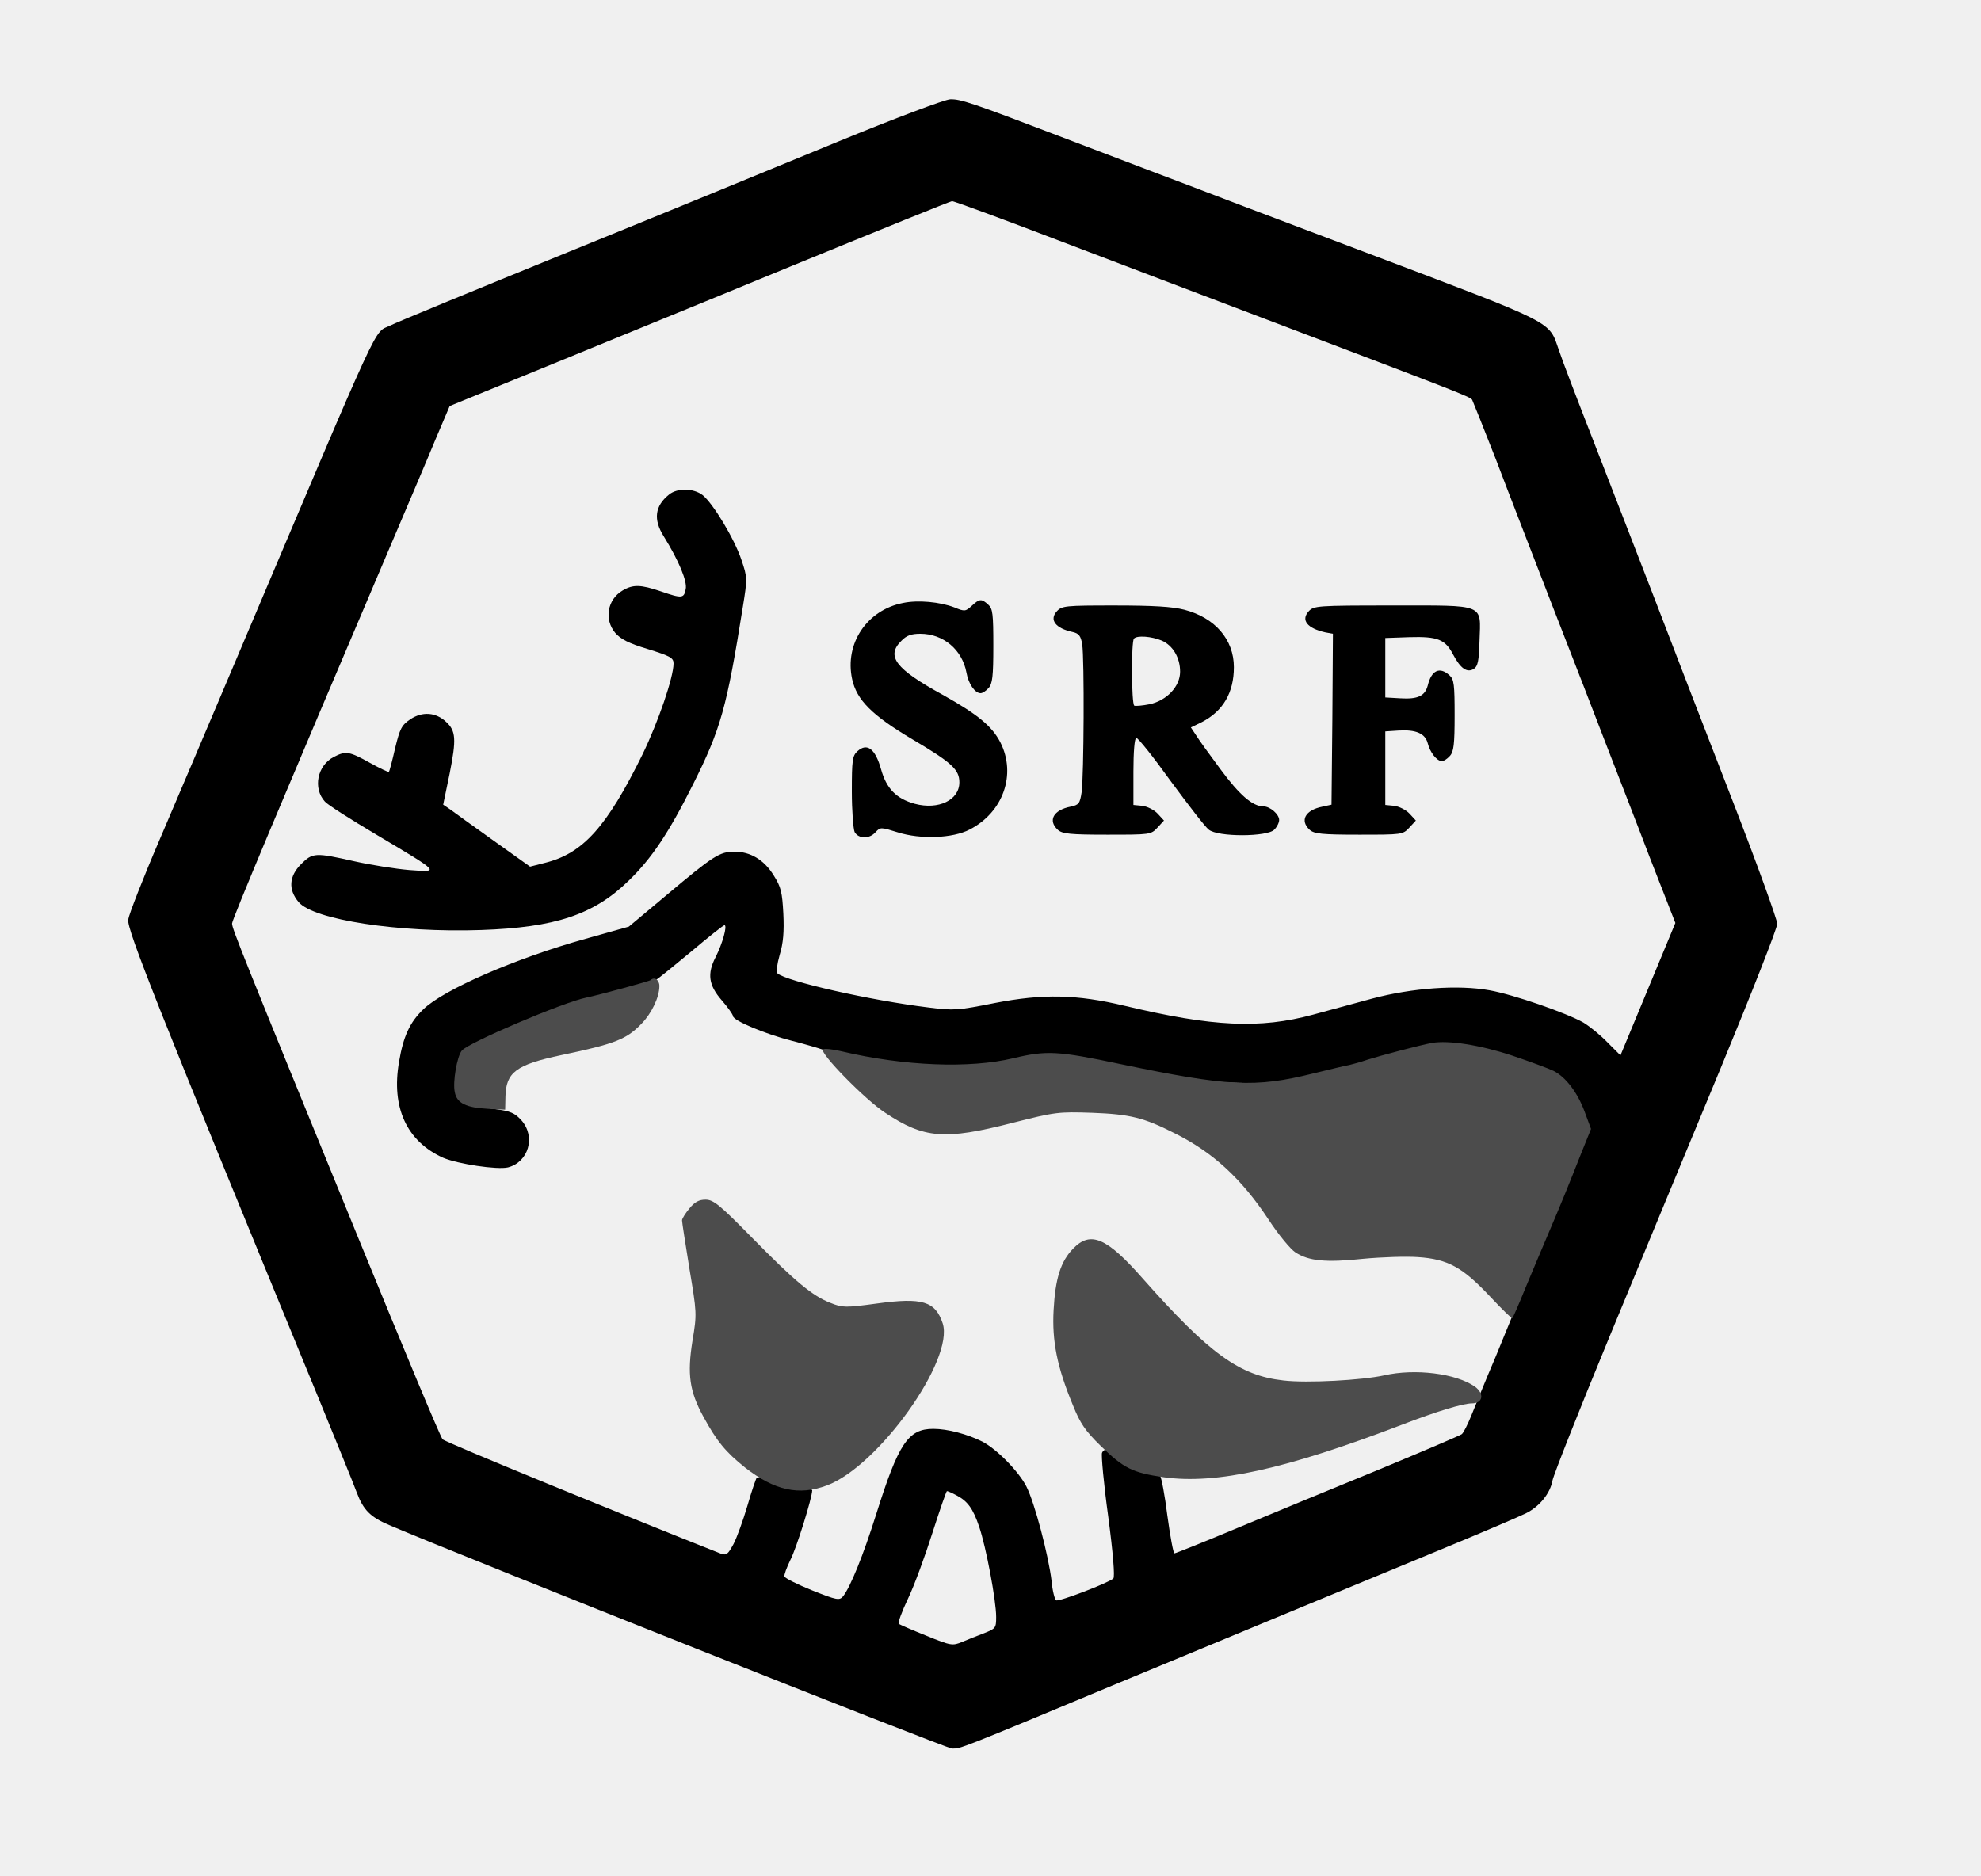
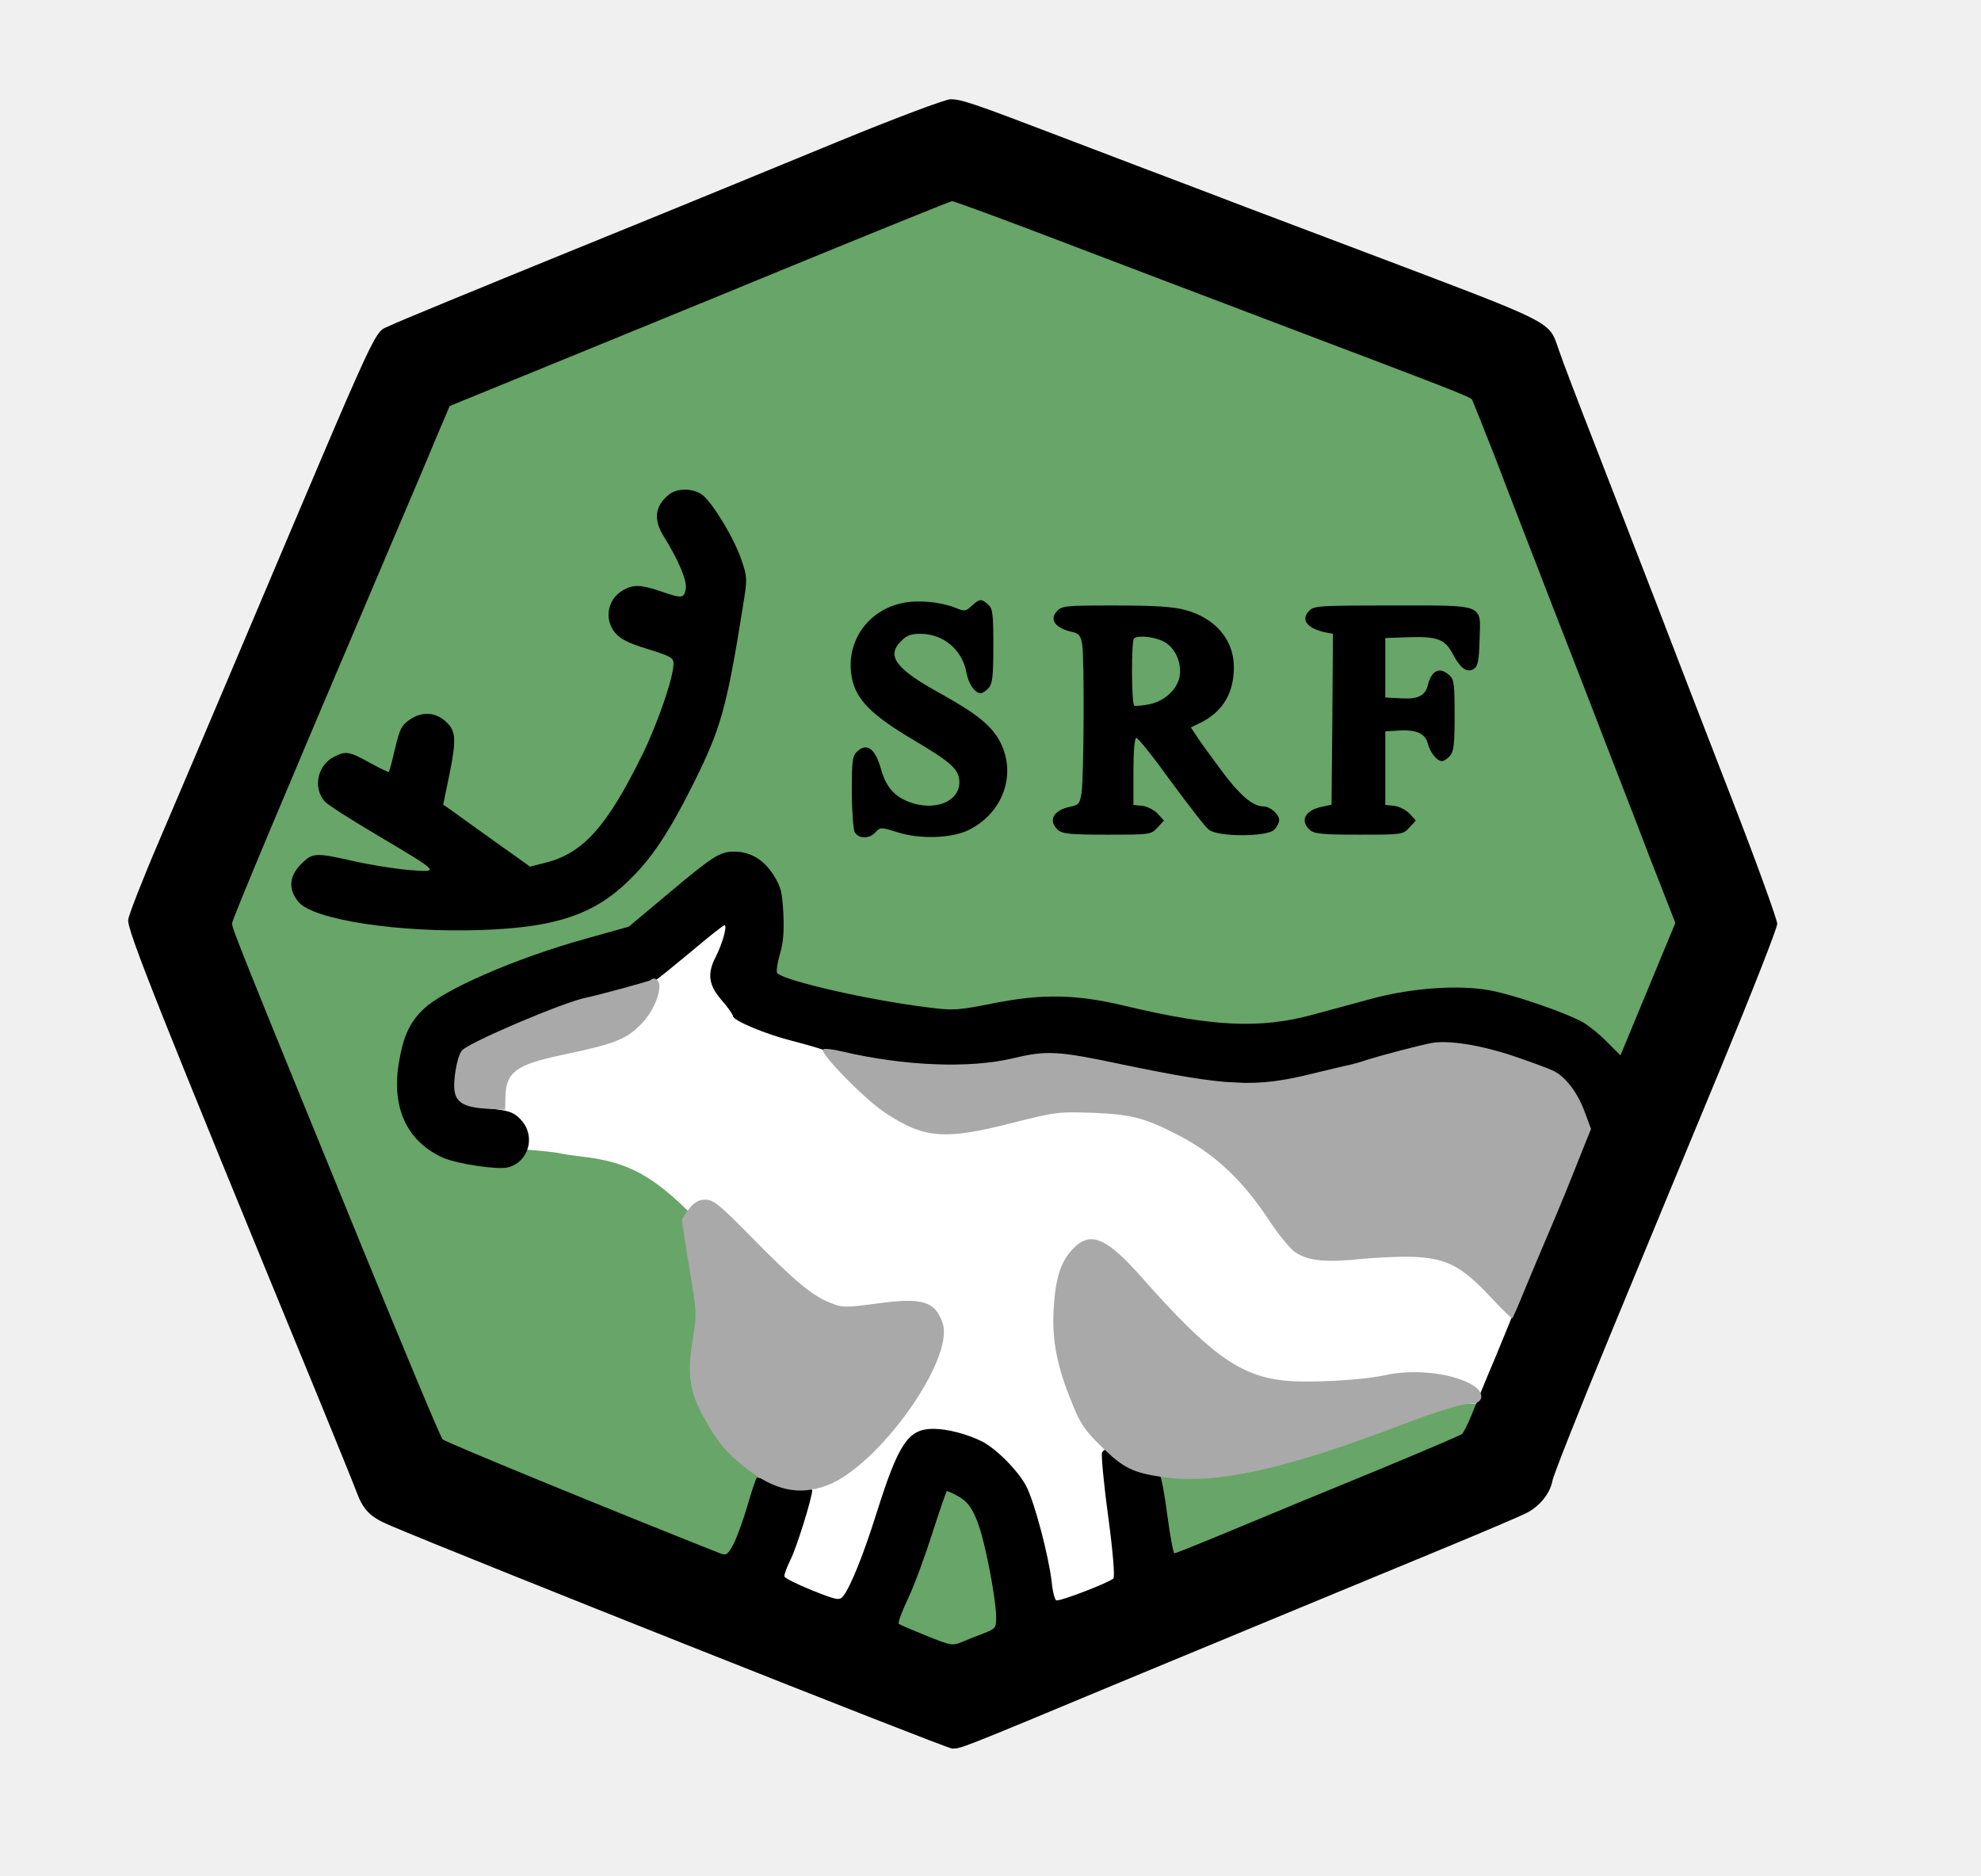
<svg xmlns="http://www.w3.org/2000/svg" version="1.0" width="700pt" height="663pt" viewBox="0 0 700 663" preserveAspectRatio="xMidYMid meet">
-   <g transform="translate(0,663) scale(0.1,-0.1)" fill="#000000" stroke="none">
+   <g transform="translate(0,663) scale(0.1,-0.1)" fill="#68a568" stroke="none">
+     <path d="M3318 6145 c-2 -3 -33 -16 -69 -29 -35 -13 -125 -50 -199 -81 -74 -31 -162 -67 -195 -80 -70 -27 -321 -130 -350 -144 -20 -10 -44 -20 -275 -113 -69 -27 -129 -53 -135 -58 -5 -4 -23 -10 -39 -14 -16 -4 -48 -16 -70 -27 -23 -11 -120 -52 -216 -90 -96 -39 -197 -81 -225 -93 -27 -12 -75 -33 -106 -45 -55 -22 -58 -25 -87 -89 -16 -37 -48 -119 -71 -182 -24 -63 -62 -164 -85 -225 -44 -113 -92 -238 -145 -380 -17 -44 -46 -123 -66 -175 -32 -85 -82 -217 -150 -395 -12 -33 -41 -109 -63 -170 -23 -60 -66 -175 -97 -255 -30 -80 -55 -153 -55 -162 0 -9 9 -38 21 -65 12 -26 29 -70 39 -98 10 -27 43 -115 75 -195 32 -80 67 -172 80 -205 59 -156 109 -284 127 -325 12 -25 29 -67 39 -95 9 -27 37 -102 62 -165 25 -63 77 -198 117 -300 39 -102 88 -228 109 -280 21 -52 48 -123 60 -157 13 -34 31 -69 40 -77 9 -8 95 -45 191 -82 96 -36 194 -74 217 -85 22 -10 112 -46 200 -79 87 -33 172 -67 190 -75 35 -15 285 -115 348 -138 22 -8 103 -41 180 -72 77 -31 174 -69 215 -85 41 -15 149 -58 240 -94 91 -37 173 -69 183 -71 9 -2 21 -7 27 -10 5 -3 36 5 67 18 123 52 411 180 466 208 32 16 62 29 67 29 6 0 34 12 63 26 28 14 81 38 117 54 107 46 387 171 630 280 47 22 128 58 180 81 52 23 142 63 199 89 116 54 116 54 190 218 87 194 273 599 292 636 11 21 28 60 38 85 10 25 58 143 106 261 48 118 123 305 167 415 44 110 93 232 109 271 l29 72 -21 63 c-12 35 -33 98 -49 139 -15 41 -33 91 -39 110 -7 19 -33 91 -57 160 -25 69 -63 175 -84 235 -22 61 -62 173 -90 250 -28 77 -67 185 -86 240 -67 187 -93 260 -149 415 -31 85 -70 196 -87 245 -17 50 -41 113 -53 141 -22 48 -26 52 -97 78 -300 115 -483 187 -525 206 -24 11 -47 20 -53 20 -5 0 -56 18 -112 41 -57 23 -134 54 -173 69 -38 15 -137 53 -220 84 -82 31 -181 70 -220 86 -38 16 -124 50 -190 75 -110 42 -256 98 -379 146 -47 18 -87 24 -98 14z" />
+   </g>
+ Body background
+ <g transform="translate(0,663) scale(0.1,-0.1)" fill="#ffffff" stroke="none">
+     <path d="M2540 3443 c-8 -3 -49 -22 -90 -41 -41 -19 -81 -36 -90 -37 -12 -3 -481 -224 -802 -379 -103 -49 -104 -65 -13 -156 36 -35 65 -67 65 -70 0 -3 39 -47 88 -97 l87 -91 87 -6 c48 -4 93 -9 100 -11 7 -2 49 -9 94 -14 138 -17 223 -58 336 -163 89 -83 128 -135 128 -172 0 -17 7 -42 16 -54 8 -13 13 -31 9 -42 -3 -11 5 -81 19 -157 14 -76 28 -163 32 -193 14 -123 229 -1011 244 -1010 6 1 37 47 341 495 159 233 154 228 173 206 9 -10 36 -46 59 -80 42 -62 106 -153 306 -440 59 -85 115 -159 125 -165 13 -9 20 -7 32 9 8 11 17 31 20 45 3 14 23 84 44 155 21 72 47 162 58 200 45 157 64 221 73 237 5 10 9 26 9 35 0 10 16 63 34 118 l33 100 622 2 c343 1 629 4 636 7 12 4 15 53 18 258 1 139 6 264 11 278 6 19 5 21 -3 10 -8 -11 -11 75 -11 305 0 237 3 324 12 333 9 9 9 12 0 12 -8 0 -12 17 -12 45 l0 45 -1317 2 -1316 3 -44 100 c-24 55 -46 109 -50 120 -3 11 -15 40 -26 65 -12 25 -35 79 -51 120 -31 76 -46 89 -86 73z" />
+   </g>
+ Outlines
+ <g transform="translate(0,663) scale(0.1,-0.1)" fill="#000000" stroke="none">
    <path d="M2960 6129 c-201 -83 -630 -259 -955 -391 -324 -132 -606 -248 -625 -258 -63 -32 -16 69 -545 -1180 -92 -217 -214 -505 -272 -640 -58 -135 -107 -261 -110 -280 -5 -35 104 -309 672 -1690 64 -157 126 -308 136 -336 23 -61 48 -86 114 -114 250 -107 1970 -790 1989 -790 32 0 18 -6 596 235 564 234 787 326 1135 470 143 59 276 116 296 126 49 24 87 71 95 117 4 20 94 248 201 507 107 259 284 687 394 952 109 264 199 493 199 508 0 14 -72 214 -161 443 -89 229 -210 543 -269 697 -60 154 -156 404 -215 555 -59 151 -116 300 -126 331 -38 107 0 88 -689 349 -85 32 -270 102 -410 155 -140 54 -300 114 -355 135 -55 21 -197 75 -315 120 -306 117 -346 130 -382 129 -18 0 -196 -67 -398 -150z m784 -350 c204 -78 531 -202 726 -276 672 -255 725 -275 732 -286 3 -6 41 -101 84 -211 42 -111 133 -345 201 -521 69 -176 153 -394 188 -485 35 -91 105 -270 154 -399 l91 -233 -97 -234 -97 -234 -45 45 c-25 26 -63 57 -86 71 -60 34 -247 99 -332 114 -111 20 -274 8 -413 -29 -63 -17 -158 -43 -210 -57 -188 -51 -355 -43 -665 31 -171 41 -290 43 -460 10 -130 -26 -146 -27 -232 -16 -207 25 -506 93 -536 121 -5 4 -1 33 8 65 13 42 16 83 13 146 -4 75 -8 94 -34 135 -34 55 -82 84 -139 84 -52 0 -75 -15 -238 -152 l-135 -113 -153 -43 c-248 -69 -502 -180 -573 -249 -48 -46 -71 -96 -86 -186 -28 -161 27 -281 156 -339 52 -22 191 -43 229 -34 73 19 99 109 47 167 -23 25 -38 32 -92 39 -123 15 -145 36 -134 122 8 65 31 93 104 125 30 14 78 35 105 48 78 37 249 93 365 121 57 13 114 31 126 39 11 7 69 54 129 104 59 50 111 91 115 91 11 0 -7 -65 -31 -112 -31 -60 -25 -100 21 -153 22 -25 40 -51 40 -56 0 -16 115 -64 210 -88 47 -12 94 -26 105 -30 27 -12 170 -38 277 -51 132 -16 241 -13 377 9 67 12 140 21 161 21 51 0 230 -32 365 -66 92 -23 138 -28 280 -31 185 -4 158 -9 475 76 270 73 309 74 505 10 146 -47 177 -65 216 -126 61 -97 61 -103 -13 -286 -37 -89 -87 -211 -113 -272 -26 -60 -56 -135 -67 -165 -11 -30 -49 -122 -83 -205 -35 -82 -73 -176 -86 -208 -13 -32 -28 -62 -34 -66 -5 -4 -138 -61 -295 -126 -157 -64 -381 -157 -499 -206 -117 -49 -217 -89 -221 -89 -4 0 -15 60 -25 133 -9 72 -21 136 -26 141 -9 10 -22 14 -67 21 -27 4 -102 53 -102 66 0 15 -30 10 -36 -6 -3 -8 6 -109 22 -225 17 -128 24 -214 18 -219 -18 -16 -193 -83 -202 -77 -5 3 -13 33 -16 67 -11 92 -60 278 -89 335 -27 53 -104 132 -156 159 -52 26 -122 45 -173 45 -89 0 -123 -51 -202 -302 -46 -146 -91 -257 -117 -290 -13 -15 -21 -14 -109 21 -52 21 -96 43 -98 49 -2 6 8 32 21 59 21 40 77 220 77 246 0 4 -20 7 -44 7 -24 0 -67 10 -95 21 -28 12 -54 19 -57 16 -3 -3 -18 -47 -33 -99 -15 -51 -37 -112 -49 -135 -20 -37 -25 -41 -45 -34 -324 128 -975 394 -983 404 -7 6 -139 323 -294 702 -418 1023 -450 1103 -450 1121 0 14 172 424 555 1324 62 146 136 319 163 385 l51 120 328 134 c180 74 578 236 883 362 305 125 559 228 564 228 5 1 176 -62 380 -140z m-366 -4433 c41 -21 60 -47 82 -112 24 -70 60 -260 60 -319 0 -39 -2 -41 -42 -57 -24 -9 -59 -23 -78 -31 -34 -14 -39 -14 -127 22 -50 20 -94 39 -97 42 -4 3 11 44 33 90 22 46 60 150 86 232 26 81 49 147 51 147 3 0 17 -6 32 -14z" />
    <path d="M2364 4882 c-50 -40 -56 -88 -19 -147 54 -87 84 -160 78 -187 -6 -33 -13 -34 -88 -8 -71 24 -98 25 -135 3 -54 -32 -66 -102 -26 -150 19 -22 48 -37 115 -57 80 -25 91 -31 91 -51 0 -49 -54 -206 -109 -320 -127 -258 -211 -352 -347 -385 l-51 -13 -129 92 c-71 51 -140 100 -153 110 l-25 17 23 111 c24 121 22 150 -13 182 -36 34 -84 37 -126 9 -31 -21 -37 -33 -54 -103 -10 -44 -20 -82 -22 -83 -1 -2 -31 12 -67 32 -72 40 -85 43 -127 21 -59 -30 -75 -111 -32 -158 9 -11 91 -63 182 -117 229 -136 225 -133 116 -125 -48 4 -136 18 -194 31 -138 31 -147 31 -188 -10 -43 -43 -46 -90 -9 -134 53 -63 354 -109 645 -99 262 9 398 54 521 174 81 78 142 169 228 341 98 196 119 270 176 628 16 99 16 103 -5 165 -25 75 -100 199 -137 229 -32 25 -90 26 -119 2z" />
    <path d="M3191 4499 c-128 -25 -207 -144 -180 -269 16 -74 70 -128 213 -213 139 -82 166 -107 166 -152 0 -63 -74 -98 -157 -76 -66 18 -101 54 -120 123 -20 71 -49 94 -83 63 -18 -16 -20 -31 -20 -142 0 -68 5 -133 10 -144 14 -24 52 -25 74 0 17 18 18 18 79 -1 80 -25 193 -21 253 10 119 61 166 195 109 308 -30 58 -80 99 -205 169 -166 91 -200 136 -145 190 18 19 35 25 67 25 81 0 148 -56 163 -137 7 -40 30 -73 50 -73 7 0 19 8 28 18 14 15 17 42 17 149 0 113 -2 132 -18 146 -24 22 -31 21 -58 -4 -22 -20 -25 -21 -61 -6 -52 20 -129 27 -182 16z" />
    <path d="M3734 4469 c-27 -30 -4 -60 57 -73 21 -5 28 -13 33 -43 8 -50 6 -466 -2 -523 -6 -40 -10 -45 -39 -51 -61 -12 -81 -49 -45 -82 16 -14 43 -17 174 -17 152 0 155 0 178 25 l23 25 -22 24 c-13 14 -38 26 -55 28 l-31 3 0 118 c0 70 4 118 10 119 6 1 61 -68 122 -153 62 -84 122 -162 134 -171 32 -27 209 -26 232 0 10 10 17 25 17 34 0 20 -32 48 -56 48 -38 0 -85 41 -152 132 -38 51 -77 105 -86 120 l-18 27 39 19 c75 39 113 104 113 194 0 98 -67 175 -175 203 -43 11 -110 15 -246 15 -175 0 -187 -1 -205 -21z m371 -103 c39 -17 65 -60 65 -110 0 -52 -47 -102 -108 -115 -25 -5 -50 -7 -54 -5 -10 6 -11 228 -1 237 11 12 62 8 98 -7z" />
    <path d="M4624 4469 c-28 -31 -4 -60 59 -74 l27 -5 -2 -302 -3 -302 -32 -7 c-61 -12 -81 -49 -45 -82 16 -14 43 -17 174 -17 152 0 155 0 178 25 l23 25 -22 24 c-13 14 -38 26 -55 28 l-31 3 0 130 0 130 46 3 c62 4 95 -10 104 -45 8 -32 32 -63 50 -63 7 0 19 8 28 18 14 15 17 41 17 144 0 108 -2 127 -18 141 -35 32 -64 18 -77 -36 -10 -37 -35 -49 -98 -45 l-52 3 0 105 0 105 85 3 c101 3 127 -8 155 -62 26 -49 49 -65 73 -50 14 9 18 28 20 99 4 133 25 125 -308 125 -267 0 -278 -1 -296 -21z" />
  </g>
-   <g transform="translate(0,663) scale(0.1,-0.1)" fill="#4c4c4c" stroke="none">
+ Body accent patches
+ <g transform="translate(0,663) scale(0.1,-0.1)" fill="#A9A9A9" stroke="none">
    <path d="M2299 3166 c-4 -4 -184 -53 -228 -62 -80 -16 -416 -159 -439 -187 -17 -20 -33 -112 -25 -147 7 -39 40 -55 118 -59 l60 -3 1 46 c2 86 37 113 198 147 191 40 230 56 283 111 36 37 63 94 63 133 0 22 -18 34 -31 21z" />
    <path d="M5060 2944 c-43 -8 -183 -45 -227 -59 -23 -8 -52 -16 -65 -19 -13 -2 -70 -16 -128 -30 -205 -51 -300 -46 -680 33 -222 47 -262 49 -379 21 -154 -37 -386 -28 -606 24 -33 8 -63 11 -67 7 -13 -12 149 -178 220 -224 137 -91 210 -97 448 -36 154 39 163 40 284 36 132 -5 182 -17 290 -72 137 -68 238 -162 333 -306 34 -52 77 -104 94 -115 47 -31 108 -37 240 -23 64 6 151 9 193 6 106 -7 158 -36 254 -138 42 -45 78 -80 80 -78 2 2 23 49 45 104 23 55 59 141 80 190 47 110 73 174 118 288 l35 87 -23 62 c-25 67 -66 121 -109 143 -16 8 -81 32 -146 54 -115 38 -225 55 -284 45z" />
    <path d="M2436 2359 c-14 -17 -26 -36 -26 -42 0 -7 12 -83 26 -170 26 -156 27 -160 11 -255 -19 -119 -11 -179 39 -270 47 -86 78 -124 147 -179 104 -81 190 -100 289 -63 182 68 451 445 409 573 -26 78 -72 92 -232 70 -111 -15 -122 -15 -164 2 -63 24 -125 75 -278 231 -114 116 -136 134 -164 134 -23 0 -38 -8 -57 -31z" />
    <path d="M3792 2217 c-44 -45 -63 -106 -69 -217 -6 -109 12 -201 68 -336 26 -65 44 -91 98 -144 82 -80 113 -95 223 -111 185 -26 430 28 843 186 122 47 215 75 246 75 39 0 45 34 11 59 -67 47 -212 65 -321 40 -77 -17 -272 -28 -356 -18 -155 17 -262 95 -495 358 -129 147 -186 172 -248 108z" />
  </g>
</svg>
